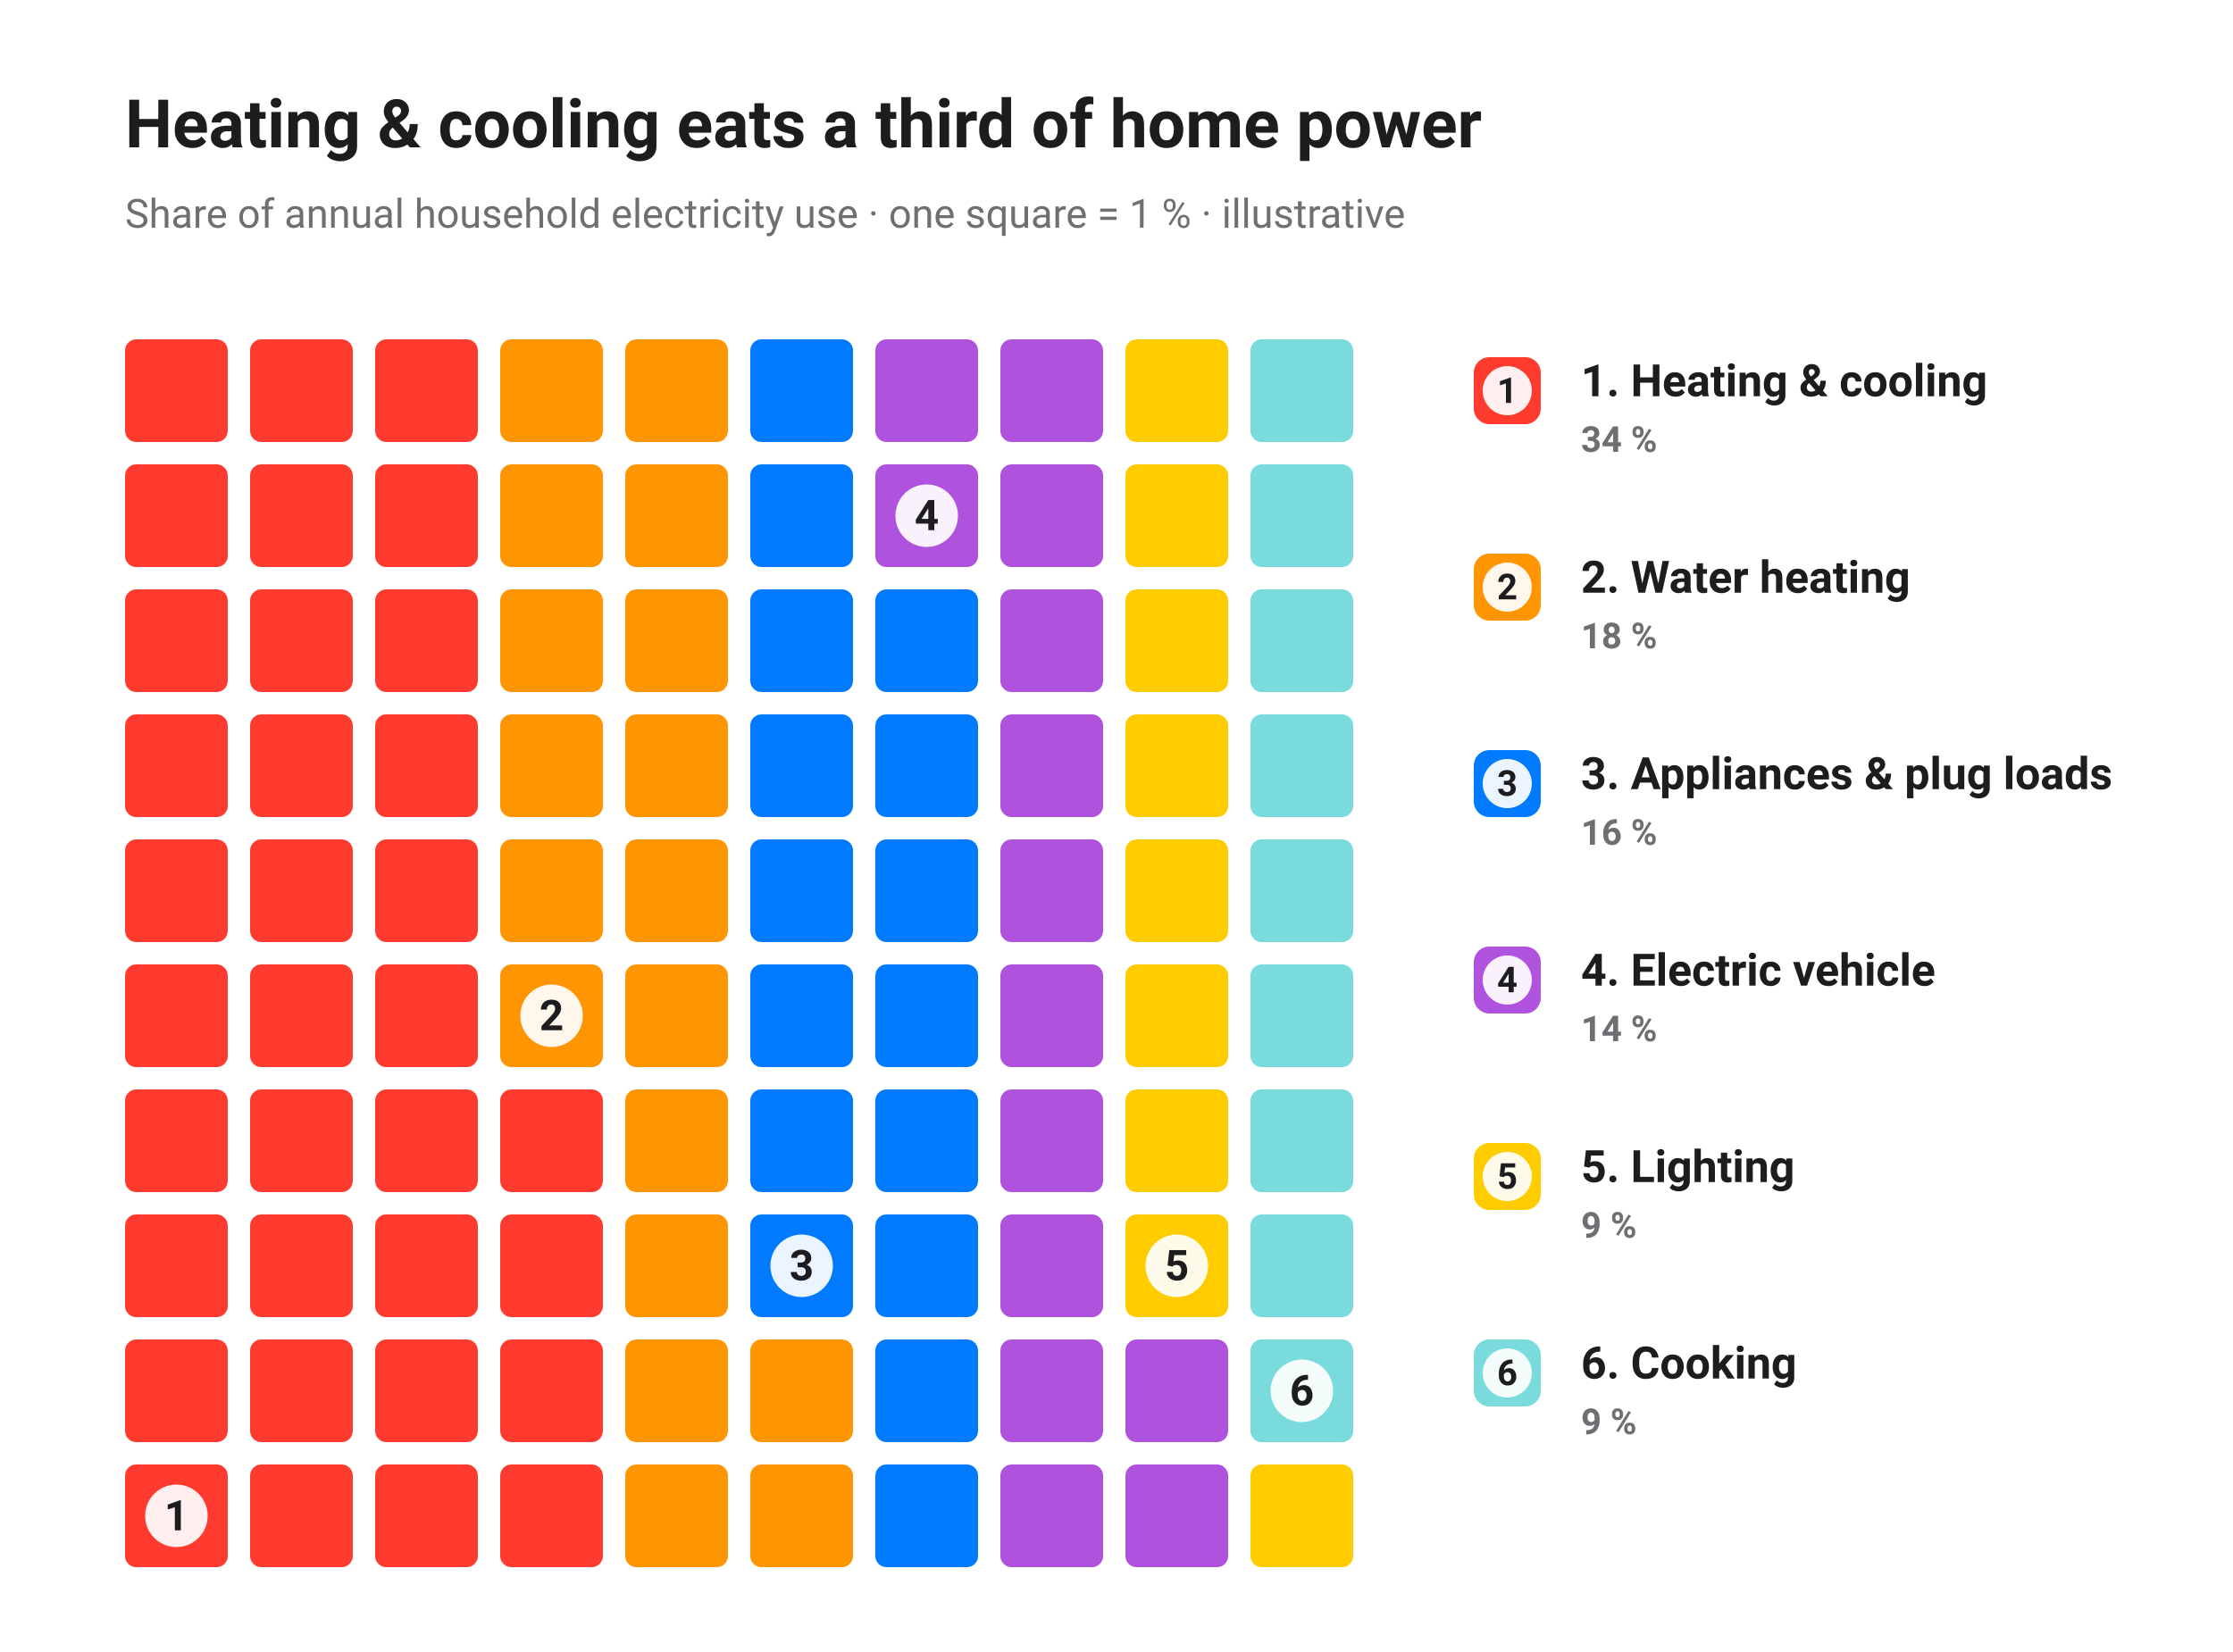
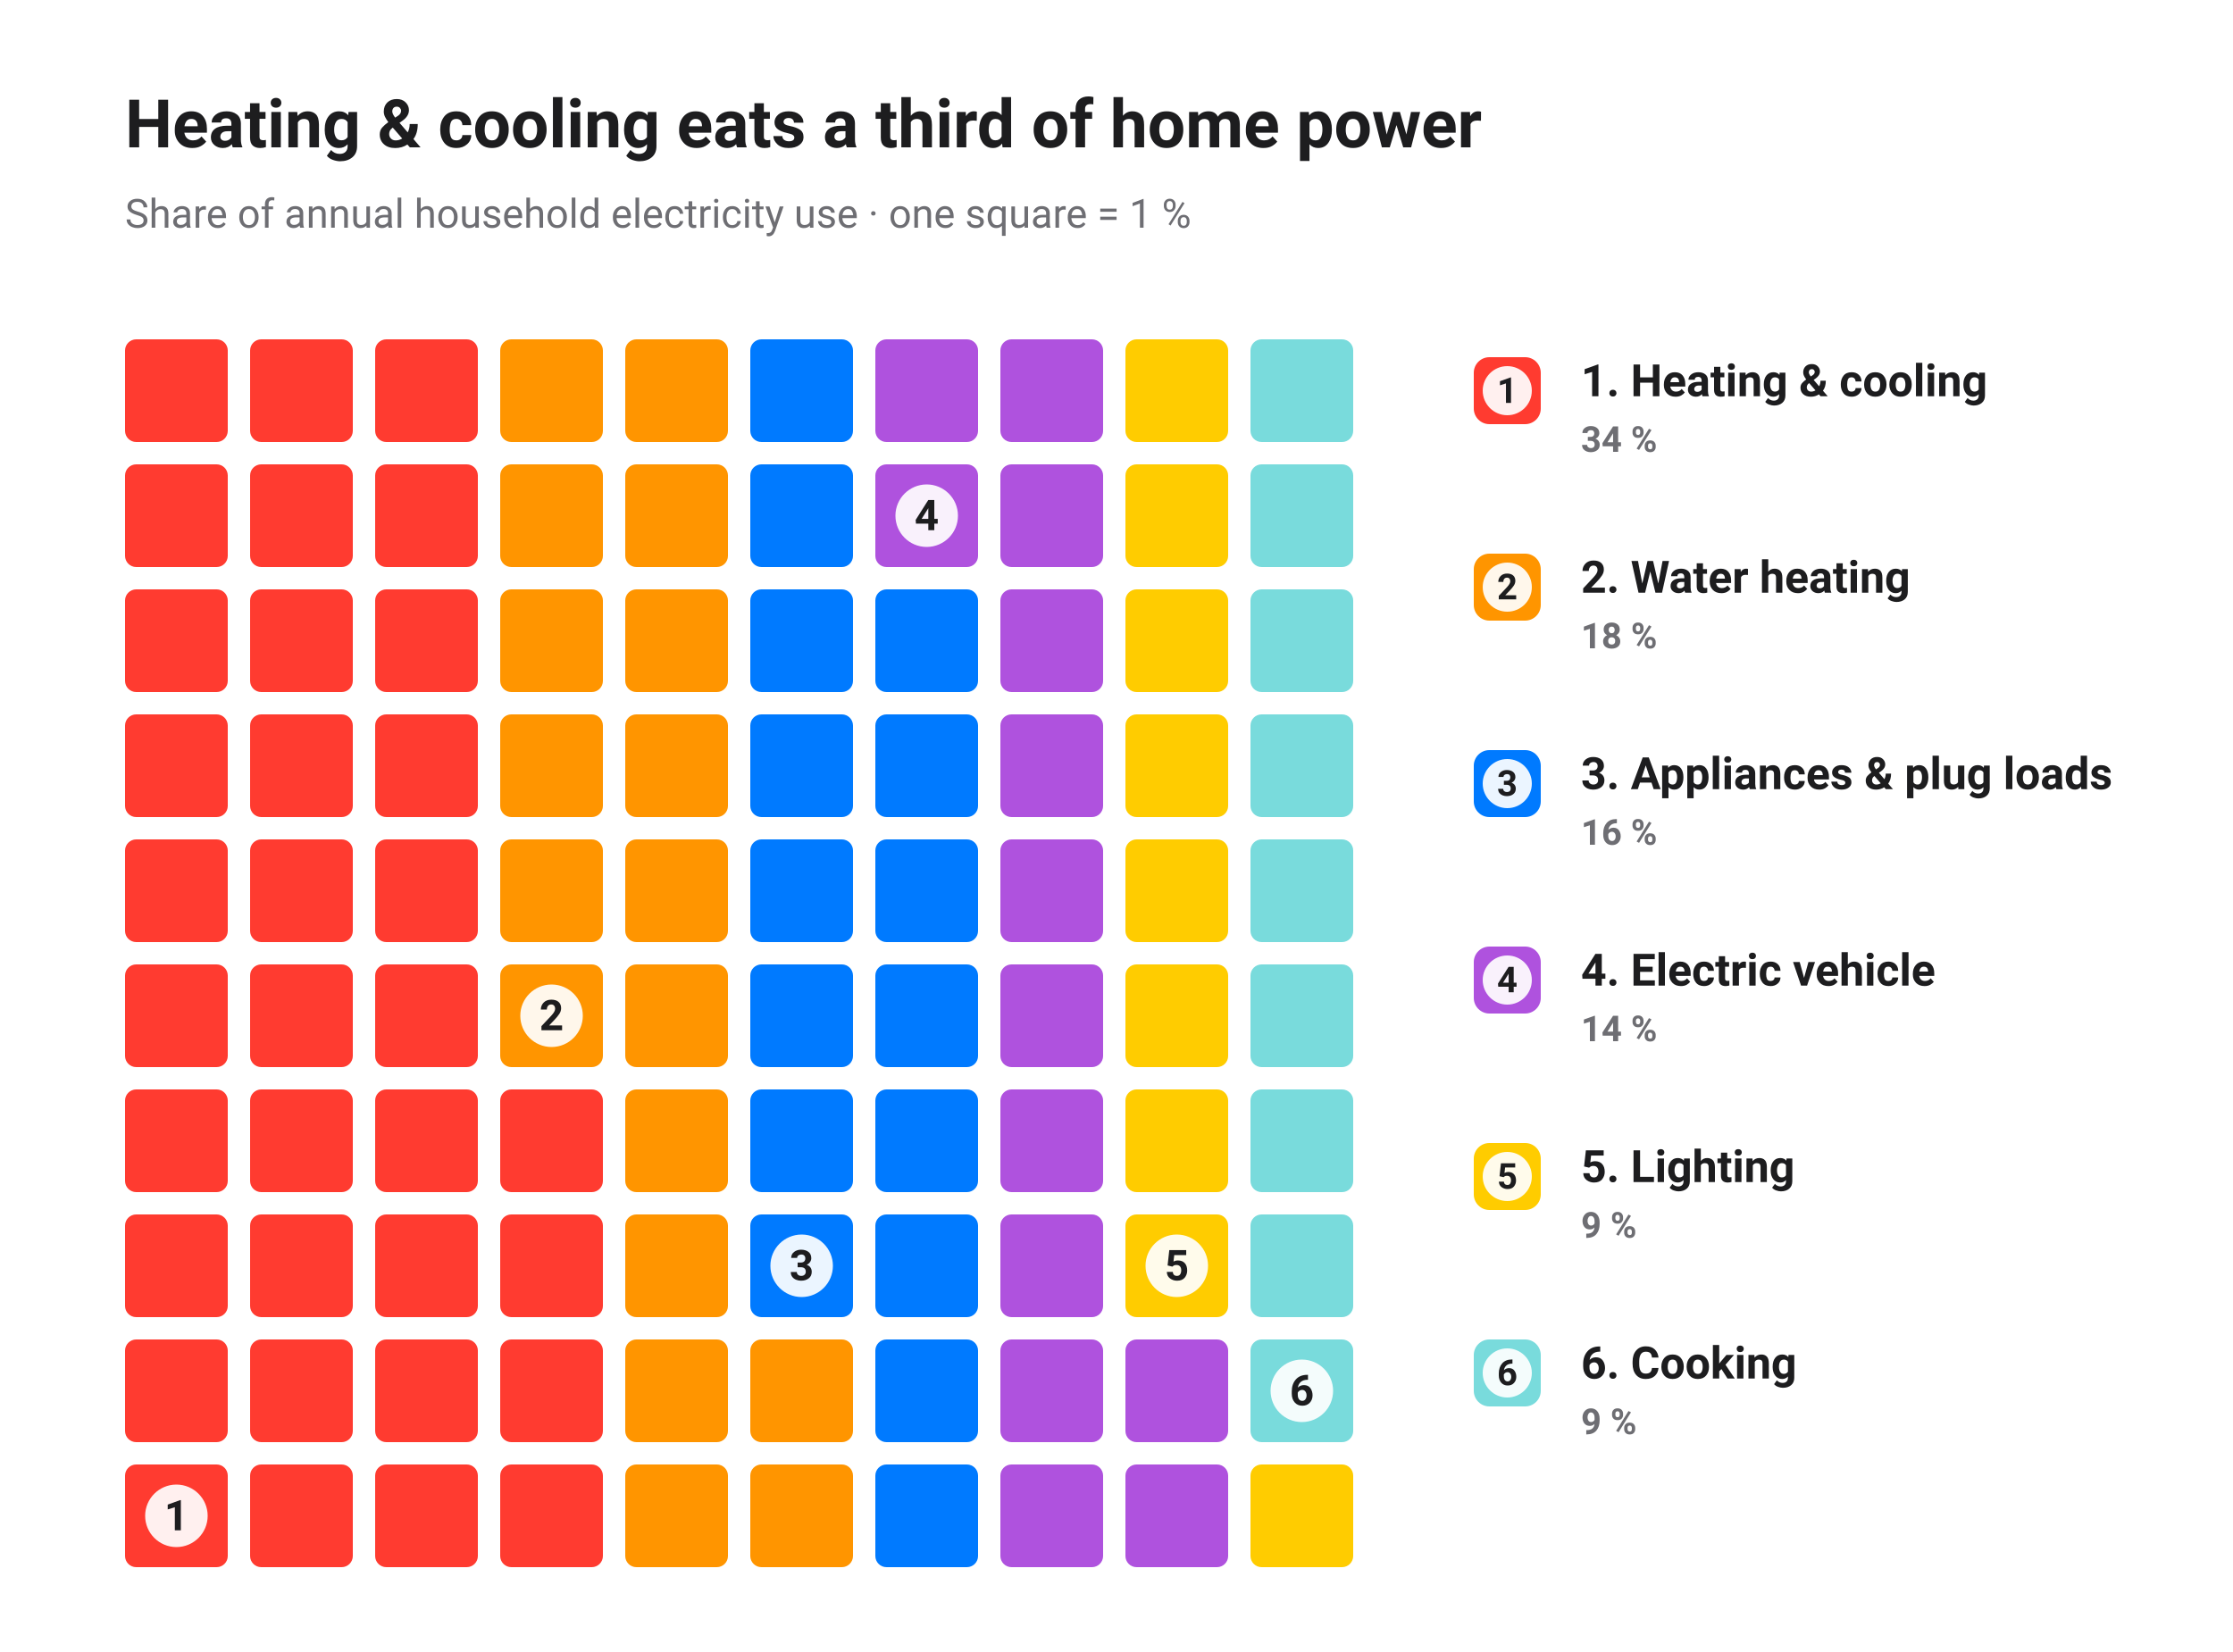
<svg xmlns="http://www.w3.org/2000/svg" width="1000" height="740" viewBox="0 0 1000 740" font-family="Roboto, system-ui, sans-serif" role="img" aria-labelledby="wf-title wf-desc">
-   <style>
- .tile { transition: opacity .18s ease; }
- svg:hover .cat, svg:focus-within .cat { opacity: .28; }
- .cat-heating---cooling:hover .cat-heating---cooling, .cat-heating---cooling:focus .cat-heating---cooling, .cat-heating---cooling:hover, .cat-heating---cooling:focus { opacity: 1; }
- .cat-water-heating:hover .cat-water-heating, .cat-water-heating:focus .cat-water-heating, .cat-water-heating:hover, .cat-water-heating:focus { opacity: 1; }
- .cat-appliances---plug-loads:hover .cat-appliances---plug-loads, .cat-appliances---plug-loads:focus .cat-appliances---plug-loads, .cat-appliances---plug-loads:hover, .cat-appliances---plug-loads:focus { opacity: 1; }
- .cat-electric-vehicle:hover .cat-electric-vehicle, .cat-electric-vehicle:focus .cat-electric-vehicle, .cat-electric-vehicle:hover, .cat-electric-vehicle:focus { opacity: 1; }
- .cat-lighting:hover .cat-lighting, .cat-lighting:focus .cat-lighting, .cat-lighting:hover, .cat-lighting:focus { opacity: 1; }
- .cat-cooking:hover .cat-cooking, .cat-cooking:focus .cat-cooking, .cat-cooking:hover, .cat-cooking:focus { opacity: 1; }
+   <style>.tile { transition: opacity.18s ease; }
+ svg:hover.cat, svg:focus-within.cat { opacity:.28; }
+ .cat-heating---cooling:hover.cat-heating---cooling,.cat-heating---cooling:focus.cat-heating---cooling,.cat-heating---cooling:hover,.cat-heating---cooling:focus { opacity: 1; }
+ .cat-water-heating:hover.cat-water-heating,.cat-water-heating:focus.cat-water-heating,.cat-water-heating:hover,.cat-water-heating:focus { opacity: 1; }
+ .cat-appliances---plug-loads:hover.cat-appliances---plug-loads,.cat-appliances---plug-loads:focus.cat-appliances---plug-loads,.cat-appliances---plug-loads:hover,.cat-appliances---plug-loads:focus { opacity: 1; }
+ .cat-electric-vehicle:hover.cat-electric-vehicle,.cat-electric-vehicle:focus.cat-electric-vehicle,.cat-electric-vehicle:hover,.cat-electric-vehicle:focus { opacity: 1; }
+ .cat-lighting:hover.cat-lighting,.cat-lighting:focus.cat-lighting,.cat-lighting:hover,.cat-lighting:focus { opacity: 1; }
+ .cat-cooking:hover.cat-cooking,.cat-cooking:focus.cat-cooking,.cat-cooking:hover,.cat-cooking:focus { opacity: 1; }
.legend-row { cursor: pointer; }
.legend-row:focus { outline: 3px solid #0A4DA0; outline-offset: 2px; }
- @media (prefers-reduced-motion: reduce) { .tile { transition: none; } }
- </style>
+ @media (prefers-reduced-motion: reduce) {.tile { transition: none; } }</style>
  <rect width="1000" height="740" fill="#FFFFFF" />
  <text x="56.0" y="66" font-size="30" font-weight="700" fill="#1D1D1F">Heating &amp; cooling eats a third of home power</text>
-   <text x="56.0" y="102" font-size="18" fill="#6E6E73">Share of annual household electricity use · one square = 1 % · illustrative</text>
+   <text x="56.0" y="102" font-size="18" fill="#6E6E73">Share of annual household electricity use · one square = 1 %</text>
  <g class="cat cat-heating---cooling" tabindex="0" role="listitem">
    <rect class="tile cat-heating---cooling" x="56.0" y="656.0" width="46.0" height="46.0" rx="5" fill="#FF3B30" />
    <circle class="cat-heating---cooling" cx="79.0" cy="679.0" r="14" fill="#FFFFFF" fill-opacity="0.92" />
    <text class="cat-heating---cooling" x="79.0" y="679.0" text-anchor="middle" dominant-baseline="central" font-size="19" font-weight="700" fill="#1D1D1F">1</text>
    <rect class="tile cat-heating---cooling" x="56.0" y="600.0" width="46.0" height="46.0" rx="5" fill="#FF3B30" />
    <rect class="tile cat-heating---cooling" x="56.0" y="544.0" width="46.0" height="46.0" rx="5" fill="#FF3B30" />
    <rect class="tile cat-heating---cooling" x="56.0" y="488.0" width="46.0" height="46.0" rx="5" fill="#FF3B30" />
    <rect class="tile cat-heating---cooling" x="56.0" y="432.0" width="46.0" height="46.0" rx="5" fill="#FF3B30" />
    <rect class="tile cat-heating---cooling" x="56.0" y="376.0" width="46.0" height="46.0" rx="5" fill="#FF3B30" />
    <rect class="tile cat-heating---cooling" x="56.0" y="320.0" width="46.0" height="46.0" rx="5" fill="#FF3B30" />
    <rect class="tile cat-heating---cooling" x="56.0" y="264.0" width="46.0" height="46.0" rx="5" fill="#FF3B30" />
    <rect class="tile cat-heating---cooling" x="56.0" y="208.0" width="46.0" height="46.0" rx="5" fill="#FF3B30" />
    <rect class="tile cat-heating---cooling" x="56.0" y="152.0" width="46.0" height="46.0" rx="5" fill="#FF3B30" />
    <rect class="tile cat-heating---cooling" x="112.0" y="656.0" width="46.0" height="46.0" rx="5" fill="#FF3B30" />
    <rect class="tile cat-heating---cooling" x="112.0" y="600.0" width="46.0" height="46.0" rx="5" fill="#FF3B30" />
    <rect class="tile cat-heating---cooling" x="112.0" y="544.0" width="46.0" height="46.0" rx="5" fill="#FF3B30" />
    <rect class="tile cat-heating---cooling" x="112.0" y="488.0" width="46.0" height="46.0" rx="5" fill="#FF3B30" />
    <rect class="tile cat-heating---cooling" x="112.0" y="432.0" width="46.0" height="46.0" rx="5" fill="#FF3B30" />
    <rect class="tile cat-heating---cooling" x="112.0" y="376.0" width="46.0" height="46.0" rx="5" fill="#FF3B30" />
    <rect class="tile cat-heating---cooling" x="112.0" y="320.0" width="46.0" height="46.0" rx="5" fill="#FF3B30" />
    <rect class="tile cat-heating---cooling" x="112.0" y="264.0" width="46.0" height="46.0" rx="5" fill="#FF3B30" />
    <rect class="tile cat-heating---cooling" x="112.0" y="208.0" width="46.0" height="46.0" rx="5" fill="#FF3B30" />
    <rect class="tile cat-heating---cooling" x="112.0" y="152.0" width="46.0" height="46.0" rx="5" fill="#FF3B30" />
    <rect class="tile cat-heating---cooling" x="168.0" y="656.0" width="46.0" height="46.0" rx="5" fill="#FF3B30" />
    <rect class="tile cat-heating---cooling" x="168.0" y="600.0" width="46.0" height="46.0" rx="5" fill="#FF3B30" />
    <rect class="tile cat-heating---cooling" x="168.0" y="544.0" width="46.0" height="46.0" rx="5" fill="#FF3B30" />
    <rect class="tile cat-heating---cooling" x="168.0" y="488.0" width="46.0" height="46.0" rx="5" fill="#FF3B30" />
    <rect class="tile cat-heating---cooling" x="168.0" y="432.0" width="46.0" height="46.0" rx="5" fill="#FF3B30" />
    <rect class="tile cat-heating---cooling" x="168.0" y="376.0" width="46.0" height="46.0" rx="5" fill="#FF3B30" />
    <rect class="tile cat-heating---cooling" x="168.0" y="320.0" width="46.0" height="46.0" rx="5" fill="#FF3B30" />
    <rect class="tile cat-heating---cooling" x="168.0" y="264.0" width="46.0" height="46.0" rx="5" fill="#FF3B30" />
    <rect class="tile cat-heating---cooling" x="168.0" y="208.0" width="46.0" height="46.0" rx="5" fill="#FF3B30" />
    <rect class="tile cat-heating---cooling" x="168.0" y="152.0" width="46.0" height="46.0" rx="5" fill="#FF3B30" />
    <rect class="tile cat-heating---cooling" x="224.0" y="656.0" width="46.0" height="46.0" rx="5" fill="#FF3B30" />
    <rect class="tile cat-heating---cooling" x="224.0" y="600.0" width="46.0" height="46.0" rx="5" fill="#FF3B30" />
    <rect class="tile cat-heating---cooling" x="224.0" y="544.0" width="46.0" height="46.0" rx="5" fill="#FF3B30" />
    <rect class="tile cat-heating---cooling" x="224.0" y="488.0" width="46.0" height="46.0" rx="5" fill="#FF3B30" />
  </g>
  <g class="cat cat-water-heating" tabindex="0" role="listitem">
    <rect class="tile cat-water-heating" x="224.0" y="432.0" width="46.0" height="46.0" rx="5" fill="#FF9500" />
    <circle class="cat-water-heating" cx="247.0" cy="455.0" r="14" fill="#FFFFFF" fill-opacity="0.92" />
    <text class="cat-water-heating" x="247.0" y="455.0" text-anchor="middle" dominant-baseline="central" font-size="19" font-weight="700" fill="#1D1D1F">2</text>
    <rect class="tile cat-water-heating" x="224.0" y="376.0" width="46.0" height="46.0" rx="5" fill="#FF9500" />
    <rect class="tile cat-water-heating" x="224.0" y="320.0" width="46.0" height="46.0" rx="5" fill="#FF9500" />
    <rect class="tile cat-water-heating" x="224.0" y="264.0" width="46.0" height="46.0" rx="5" fill="#FF9500" />
    <rect class="tile cat-water-heating" x="224.0" y="208.0" width="46.0" height="46.0" rx="5" fill="#FF9500" />
    <rect class="tile cat-water-heating" x="224.0" y="152.0" width="46.0" height="46.0" rx="5" fill="#FF9500" />
    <rect class="tile cat-water-heating" x="280.0" y="656.0" width="46.0" height="46.0" rx="5" fill="#FF9500" />
    <rect class="tile cat-water-heating" x="280.0" y="600.0" width="46.0" height="46.0" rx="5" fill="#FF9500" />
    <rect class="tile cat-water-heating" x="280.0" y="544.0" width="46.0" height="46.0" rx="5" fill="#FF9500" />
    <rect class="tile cat-water-heating" x="280.0" y="488.0" width="46.0" height="46.0" rx="5" fill="#FF9500" />
    <rect class="tile cat-water-heating" x="280.0" y="432.0" width="46.0" height="46.0" rx="5" fill="#FF9500" />
    <rect class="tile cat-water-heating" x="280.0" y="376.0" width="46.0" height="46.0" rx="5" fill="#FF9500" />
    <rect class="tile cat-water-heating" x="280.0" y="320.0" width="46.0" height="46.0" rx="5" fill="#FF9500" />
    <rect class="tile cat-water-heating" x="280.0" y="264.0" width="46.0" height="46.0" rx="5" fill="#FF9500" />
    <rect class="tile cat-water-heating" x="280.0" y="208.0" width="46.0" height="46.0" rx="5" fill="#FF9500" />
    <rect class="tile cat-water-heating" x="280.0" y="152.0" width="46.0" height="46.0" rx="5" fill="#FF9500" />
    <rect class="tile cat-water-heating" x="336.0" y="656.0" width="46.0" height="46.0" rx="5" fill="#FF9500" />
    <rect class="tile cat-water-heating" x="336.0" y="600.0" width="46.0" height="46.0" rx="5" fill="#FF9500" />
  </g>
  <g class="cat cat-appliances---plug-loads" tabindex="0" role="listitem">
    <rect class="tile cat-appliances---plug-loads" x="336.0" y="544.0" width="46.0" height="46.0" rx="5" fill="#007AFF" />
    <circle class="cat-appliances---plug-loads" cx="359.0" cy="567.0" r="14" fill="#FFFFFF" fill-opacity="0.92" />
    <text class="cat-appliances---plug-loads" x="359.0" y="567.0" text-anchor="middle" dominant-baseline="central" font-size="19" font-weight="700" fill="#1D1D1F">3</text>
    <rect class="tile cat-appliances---plug-loads" x="336.0" y="488.0" width="46.0" height="46.0" rx="5" fill="#007AFF" />
    <rect class="tile cat-appliances---plug-loads" x="336.0" y="432.0" width="46.0" height="46.0" rx="5" fill="#007AFF" />
    <rect class="tile cat-appliances---plug-loads" x="336.0" y="376.0" width="46.0" height="46.0" rx="5" fill="#007AFF" />
    <rect class="tile cat-appliances---plug-loads" x="336.0" y="320.0" width="46.0" height="46.0" rx="5" fill="#007AFF" />
    <rect class="tile cat-appliances---plug-loads" x="336.0" y="264.0" width="46.0" height="46.0" rx="5" fill="#007AFF" />
    <rect class="tile cat-appliances---plug-loads" x="336.0" y="208.0" width="46.0" height="46.0" rx="5" fill="#007AFF" />
    <rect class="tile cat-appliances---plug-loads" x="336.0" y="152.0" width="46.0" height="46.0" rx="5" fill="#007AFF" />
    <rect class="tile cat-appliances---plug-loads" x="392.0" y="656.0" width="46.0" height="46.0" rx="5" fill="#007AFF" />
    <rect class="tile cat-appliances---plug-loads" x="392.0" y="600.0" width="46.0" height="46.0" rx="5" fill="#007AFF" />
    <rect class="tile cat-appliances---plug-loads" x="392.0" y="544.0" width="46.0" height="46.0" rx="5" fill="#007AFF" />
    <rect class="tile cat-appliances---plug-loads" x="392.0" y="488.0" width="46.0" height="46.0" rx="5" fill="#007AFF" />
    <rect class="tile cat-appliances---plug-loads" x="392.0" y="432.0" width="46.0" height="46.0" rx="5" fill="#007AFF" />
    <rect class="tile cat-appliances---plug-loads" x="392.0" y="376.0" width="46.0" height="46.0" rx="5" fill="#007AFF" />
    <rect class="tile cat-appliances---plug-loads" x="392.0" y="320.0" width="46.0" height="46.0" rx="5" fill="#007AFF" />
    <rect class="tile cat-appliances---plug-loads" x="392.0" y="264.0" width="46.0" height="46.0" rx="5" fill="#007AFF" />
  </g>
  <g class="cat cat-electric-vehicle" tabindex="0" role="listitem">
    <rect class="tile cat-electric-vehicle" x="392.0" y="208.0" width="46.0" height="46.0" rx="5" fill="#AF52DE" />
    <circle class="cat-electric-vehicle" cx="415.0" cy="231.0" r="14" fill="#FFFFFF" fill-opacity="0.92" />
    <text class="cat-electric-vehicle" x="415.0" y="231.0" text-anchor="middle" dominant-baseline="central" font-size="19" font-weight="700" fill="#1D1D1F">4</text>
    <rect class="tile cat-electric-vehicle" x="392.0" y="152.0" width="46.0" height="46.0" rx="5" fill="#AF52DE" />
    <rect class="tile cat-electric-vehicle" x="448.0" y="656.0" width="46.0" height="46.0" rx="5" fill="#AF52DE" />
    <rect class="tile cat-electric-vehicle" x="448.0" y="600.0" width="46.0" height="46.0" rx="5" fill="#AF52DE" />
    <rect class="tile cat-electric-vehicle" x="448.0" y="544.0" width="46.0" height="46.0" rx="5" fill="#AF52DE" />
    <rect class="tile cat-electric-vehicle" x="448.0" y="488.0" width="46.0" height="46.0" rx="5" fill="#AF52DE" />
    <rect class="tile cat-electric-vehicle" x="448.0" y="432.0" width="46.0" height="46.0" rx="5" fill="#AF52DE" />
    <rect class="tile cat-electric-vehicle" x="448.0" y="376.0" width="46.0" height="46.0" rx="5" fill="#AF52DE" />
    <rect class="tile cat-electric-vehicle" x="448.0" y="320.0" width="46.0" height="46.0" rx="5" fill="#AF52DE" />
    <rect class="tile cat-electric-vehicle" x="448.0" y="264.0" width="46.0" height="46.0" rx="5" fill="#AF52DE" />
    <rect class="tile cat-electric-vehicle" x="448.0" y="208.0" width="46.0" height="46.0" rx="5" fill="#AF52DE" />
    <rect class="tile cat-electric-vehicle" x="448.0" y="152.0" width="46.0" height="46.0" rx="5" fill="#AF52DE" />
    <rect class="tile cat-electric-vehicle" x="504.0" y="656.0" width="46.0" height="46.0" rx="5" fill="#AF52DE" />
    <rect class="tile cat-electric-vehicle" x="504.0" y="600.0" width="46.0" height="46.0" rx="5" fill="#AF52DE" />
  </g>
  <g class="cat cat-lighting" tabindex="0" role="listitem">
    <rect class="tile cat-lighting" x="504.0" y="544.0" width="46.0" height="46.0" rx="5" fill="#FFCC00" />
    <circle class="cat-lighting" cx="527.0" cy="567.0" r="14" fill="#FFFFFF" fill-opacity="0.92" />
    <text class="cat-lighting" x="527.0" y="567.0" text-anchor="middle" dominant-baseline="central" font-size="19" font-weight="700" fill="#1D1D1F">5</text>
    <rect class="tile cat-lighting" x="504.0" y="488.0" width="46.0" height="46.0" rx="5" fill="#FFCC00" />
    <rect class="tile cat-lighting" x="504.0" y="432.0" width="46.0" height="46.0" rx="5" fill="#FFCC00" />
    <rect class="tile cat-lighting" x="504.0" y="376.0" width="46.0" height="46.0" rx="5" fill="#FFCC00" />
    <rect class="tile cat-lighting" x="504.0" y="320.0" width="46.0" height="46.0" rx="5" fill="#FFCC00" />
    <rect class="tile cat-lighting" x="504.0" y="264.0" width="46.0" height="46.0" rx="5" fill="#FFCC00" />
    <rect class="tile cat-lighting" x="504.0" y="208.0" width="46.0" height="46.0" rx="5" fill="#FFCC00" />
    <rect class="tile cat-lighting" x="504.0" y="152.0" width="46.0" height="46.0" rx="5" fill="#FFCC00" />
    <rect class="tile cat-lighting" x="560.0" y="656.0" width="46.0" height="46.0" rx="5" fill="#FFCC00" />
  </g>
  <g class="cat cat-cooking" tabindex="0" role="listitem">
    <rect class="tile cat-cooking" x="560.0" y="600.0" width="46.0" height="46.0" rx="5" fill="#79DBDC" />
    <circle class="cat-cooking" cx="583.0" cy="623.0" r="14" fill="#FFFFFF" fill-opacity="0.92" />
    <text class="cat-cooking" x="583.0" y="623.0" text-anchor="middle" dominant-baseline="central" font-size="19" font-weight="700" fill="#1D1D1F">6</text>
    <rect class="tile cat-cooking" x="560.0" y="544.0" width="46.0" height="46.0" rx="5" fill="#79DBDC" />
    <rect class="tile cat-cooking" x="560.0" y="488.0" width="46.0" height="46.0" rx="5" fill="#79DBDC" />
    <rect class="tile cat-cooking" x="560.0" y="432.0" width="46.0" height="46.0" rx="5" fill="#79DBDC" />
    <rect class="tile cat-cooking" x="560.0" y="376.0" width="46.0" height="46.0" rx="5" fill="#79DBDC" />
    <rect class="tile cat-cooking" x="560.0" y="320.0" width="46.0" height="46.0" rx="5" fill="#79DBDC" />
    <rect class="tile cat-cooking" x="560.0" y="264.0" width="46.0" height="46.0" rx="5" fill="#79DBDC" />
    <rect class="tile cat-cooking" x="560.0" y="208.0" width="46.0" height="46.0" rx="5" fill="#79DBDC" />
    <rect class="tile cat-cooking" x="560.0" y="152.0" width="46.0" height="46.0" rx="5" fill="#79DBDC" />
  </g>
  <g transform="translate(660.0,160.0)">
    <g class="cat cat-heating---cooling legend-row" tabindex="0" role="listitem" transform="translate(0,0.0)">
      <rect class="cat-heating---cooling" x="0" y="0" width="30.0" height="30.0" rx="7" fill="#FF3B30" />
      <circle class="cat-heating---cooling" cx="15.0" cy="15.0" r="11" fill="#FFFFFF" fill-opacity="0.92" />
      <text class="cat-heating---cooling" x="15.0" y="15.0" text-anchor="middle" dominant-baseline="central" font-size="16" font-weight="700" fill="#1D1D1F">1</text>
      <text x="48" y="12" font-size="20" font-weight="600" fill="#1D1D1F" dominant-baseline="middle">1. Heating &amp; cooling</text>
      <text x="48" y="38" font-size="16" font-weight="600" fill="#6E6E73" dominant-baseline="middle">34 %</text>
    </g>
    <g class="cat cat-water-heating legend-row" tabindex="0" role="listitem" transform="translate(0,88.0)">
      <rect class="cat-water-heating" x="0" y="0" width="30.0" height="30.0" rx="7" fill="#FF9500" />
      <circle class="cat-water-heating" cx="15.0" cy="15.0" r="11" fill="#FFFFFF" fill-opacity="0.92" />
      <text class="cat-water-heating" x="15.0" y="15.0" text-anchor="middle" dominant-baseline="central" font-size="16" font-weight="700" fill="#1D1D1F">2</text>
      <text x="48" y="12" font-size="20" font-weight="600" fill="#1D1D1F" dominant-baseline="middle">2. Water heating</text>
      <text x="48" y="38" font-size="16" font-weight="600" fill="#6E6E73" dominant-baseline="middle">18 %</text>
    </g>
    <g class="cat cat-appliances---plug-loads legend-row" tabindex="0" role="listitem" transform="translate(0,176.0)">
      <rect class="cat-appliances---plug-loads" x="0" y="0" width="30.0" height="30.0" rx="7" fill="#007AFF" />
      <circle class="cat-appliances---plug-loads" cx="15.0" cy="15.0" r="11" fill="#FFFFFF" fill-opacity="0.92" />
      <text class="cat-appliances---plug-loads" x="15.0" y="15.0" text-anchor="middle" dominant-baseline="central" font-size="16" font-weight="700" fill="#1D1D1F">3</text>
      <text x="48" y="12" font-size="20" font-weight="600" fill="#1D1D1F" dominant-baseline="middle">3. Appliances &amp; plug loads</text>
      <text x="48" y="38" font-size="16" font-weight="600" fill="#6E6E73" dominant-baseline="middle">16 %</text>
    </g>
    <g class="cat cat-electric-vehicle legend-row" tabindex="0" role="listitem" transform="translate(0,264.0)">
      <rect class="cat-electric-vehicle" x="0" y="0" width="30.0" height="30.0" rx="7" fill="#AF52DE" />
      <circle class="cat-electric-vehicle" cx="15.0" cy="15.0" r="11" fill="#FFFFFF" fill-opacity="0.92" />
      <text class="cat-electric-vehicle" x="15.0" y="15.0" text-anchor="middle" dominant-baseline="central" font-size="16" font-weight="700" fill="#1D1D1F">4</text>
      <text x="48" y="12" font-size="20" font-weight="600" fill="#1D1D1F" dominant-baseline="middle">4. Electric vehicle</text>
      <text x="48" y="38" font-size="16" font-weight="600" fill="#6E6E73" dominant-baseline="middle">14 %</text>
    </g>
    <g class="cat cat-lighting legend-row" tabindex="0" role="listitem" transform="translate(0,352.0)">
      <rect class="cat-lighting" x="0" y="0" width="30.0" height="30.0" rx="7" fill="#FFCC00" />
      <circle class="cat-lighting" cx="15.0" cy="15.0" r="11" fill="#FFFFFF" fill-opacity="0.92" />
      <text class="cat-lighting" x="15.0" y="15.0" text-anchor="middle" dominant-baseline="central" font-size="16" font-weight="700" fill="#1D1D1F">5</text>
      <text x="48" y="12" font-size="20" font-weight="600" fill="#1D1D1F" dominant-baseline="middle">5. Lighting</text>
      <text x="48" y="38" font-size="16" font-weight="600" fill="#6E6E73" dominant-baseline="middle">9 %</text>
    </g>
    <g class="cat cat-cooking legend-row" tabindex="0" role="listitem" transform="translate(0,440.0)">
      <rect class="cat-cooking" x="0" y="0" width="30.0" height="30.0" rx="7" fill="#79DBDC" />
      <circle class="cat-cooking" cx="15.0" cy="15.0" r="11" fill="#FFFFFF" fill-opacity="0.92" />
      <text class="cat-cooking" x="15.0" y="15.0" text-anchor="middle" dominant-baseline="central" font-size="16" font-weight="700" fill="#1D1D1F">6</text>
      <text x="48" y="12" font-size="20" font-weight="600" fill="#1D1D1F" dominant-baseline="middle">6. Cooking</text>
      <text x="48" y="38" font-size="16" font-weight="600" fill="#6E6E73" dominant-baseline="middle">9 %</text>
    </g>
  </g>
  <g data-fs-internal="" role="button" tabindex="0" aria-label="Toggle fullscreen" transform="translate(952,14)" style="display:none;cursor:pointer">
    <rect x="0" y="0" width="34" height="34" rx="8" fill="#F2F3F5" />
    <path d="M6 13 V6 h7 M28 13 V6 h-7 M6 21 v7 h7 M28 21 v7 h-7" fill="none" stroke="#1D1D1F" stroke-width="2" stroke-linecap="round" />
  </g>
</svg>
